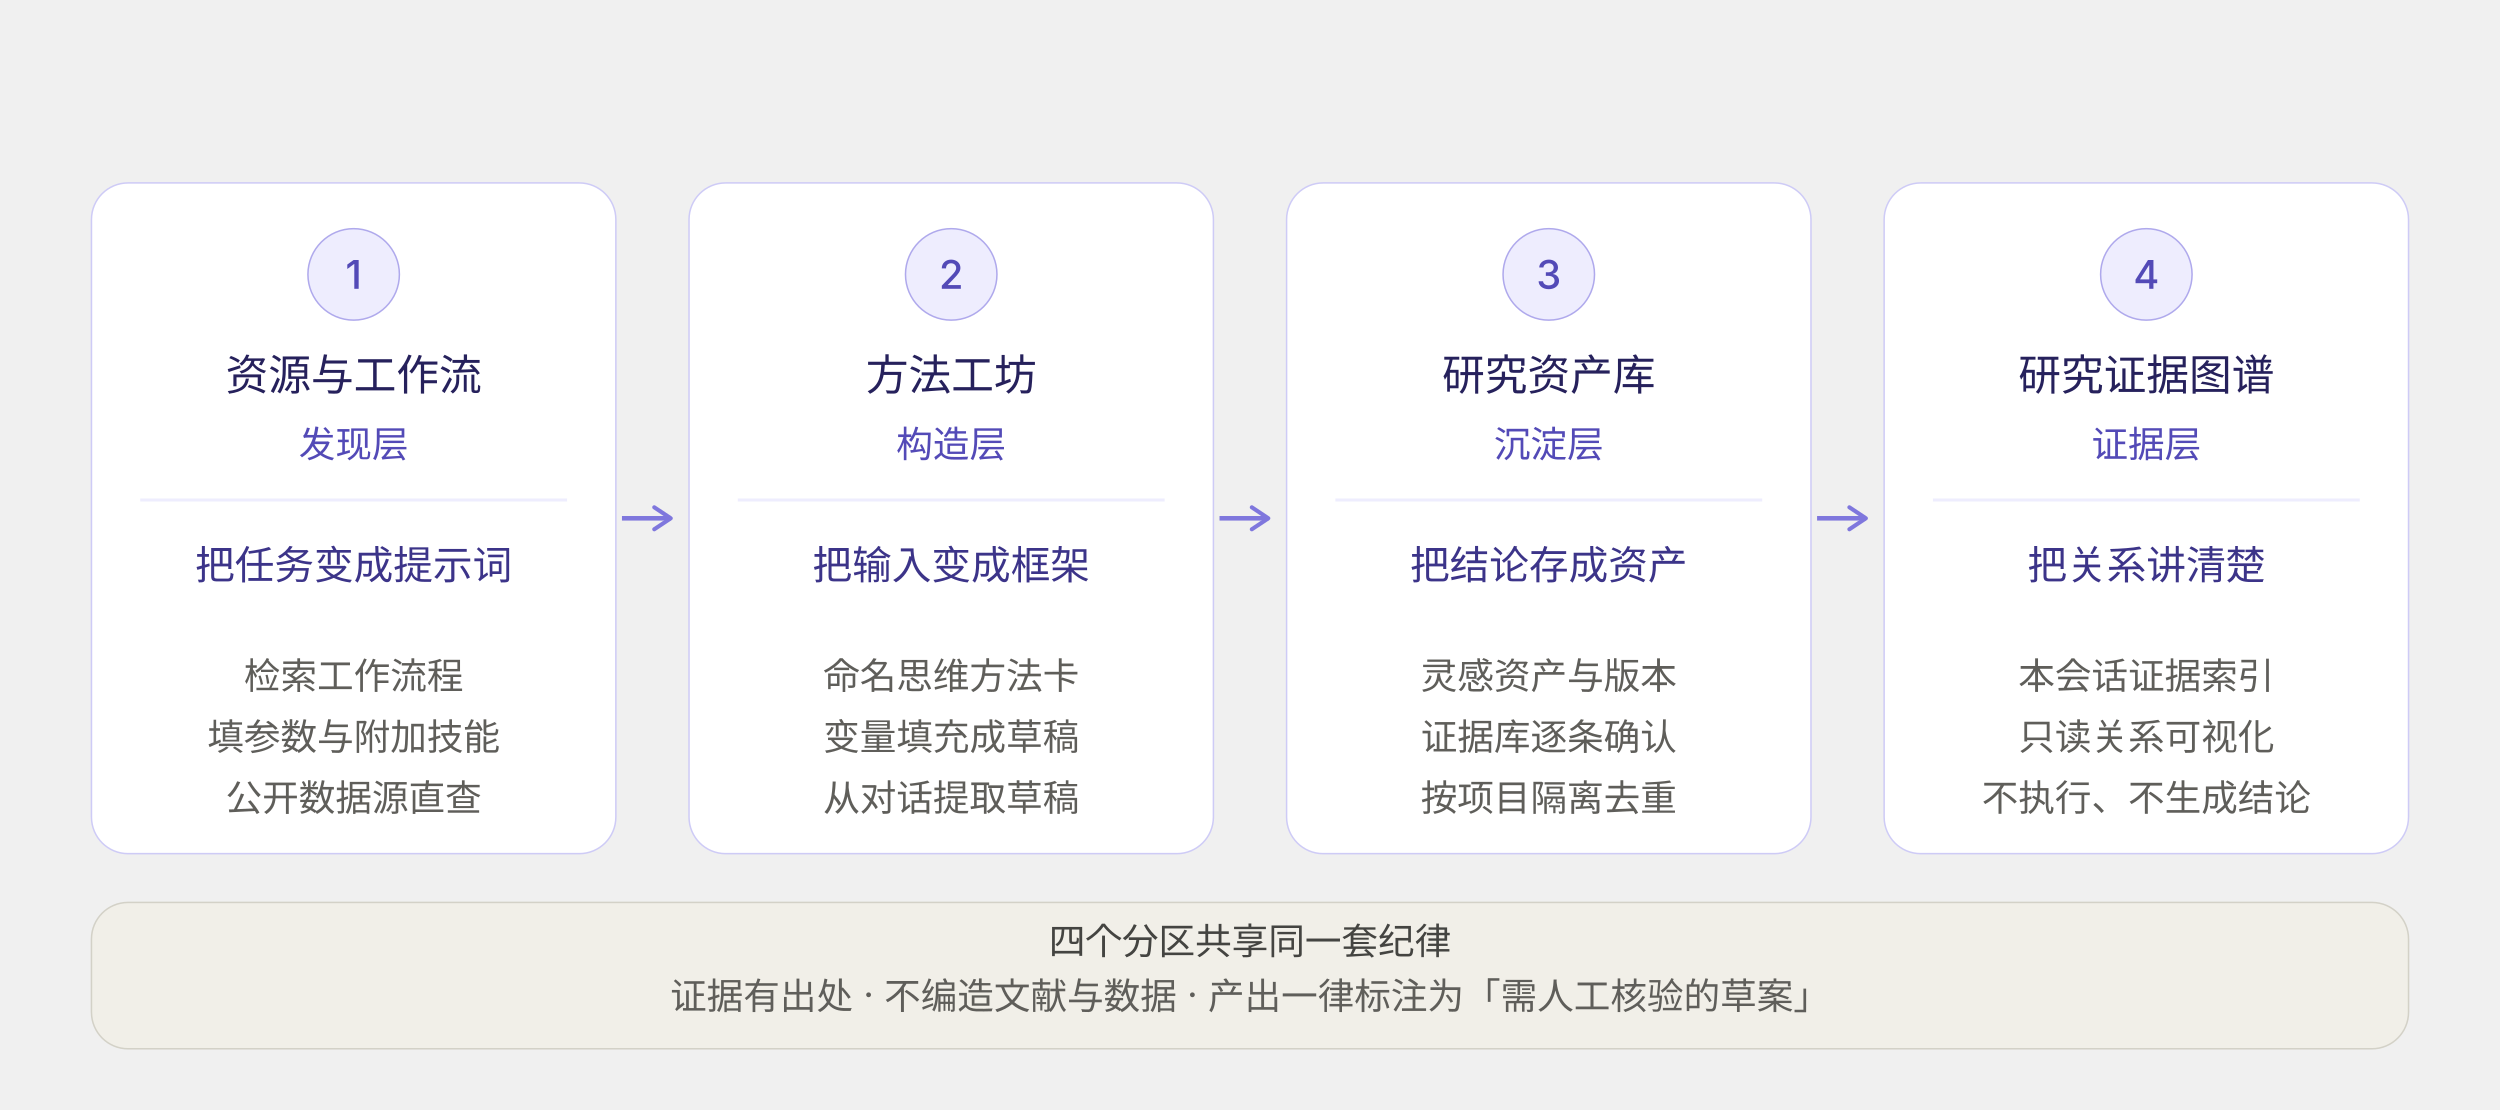
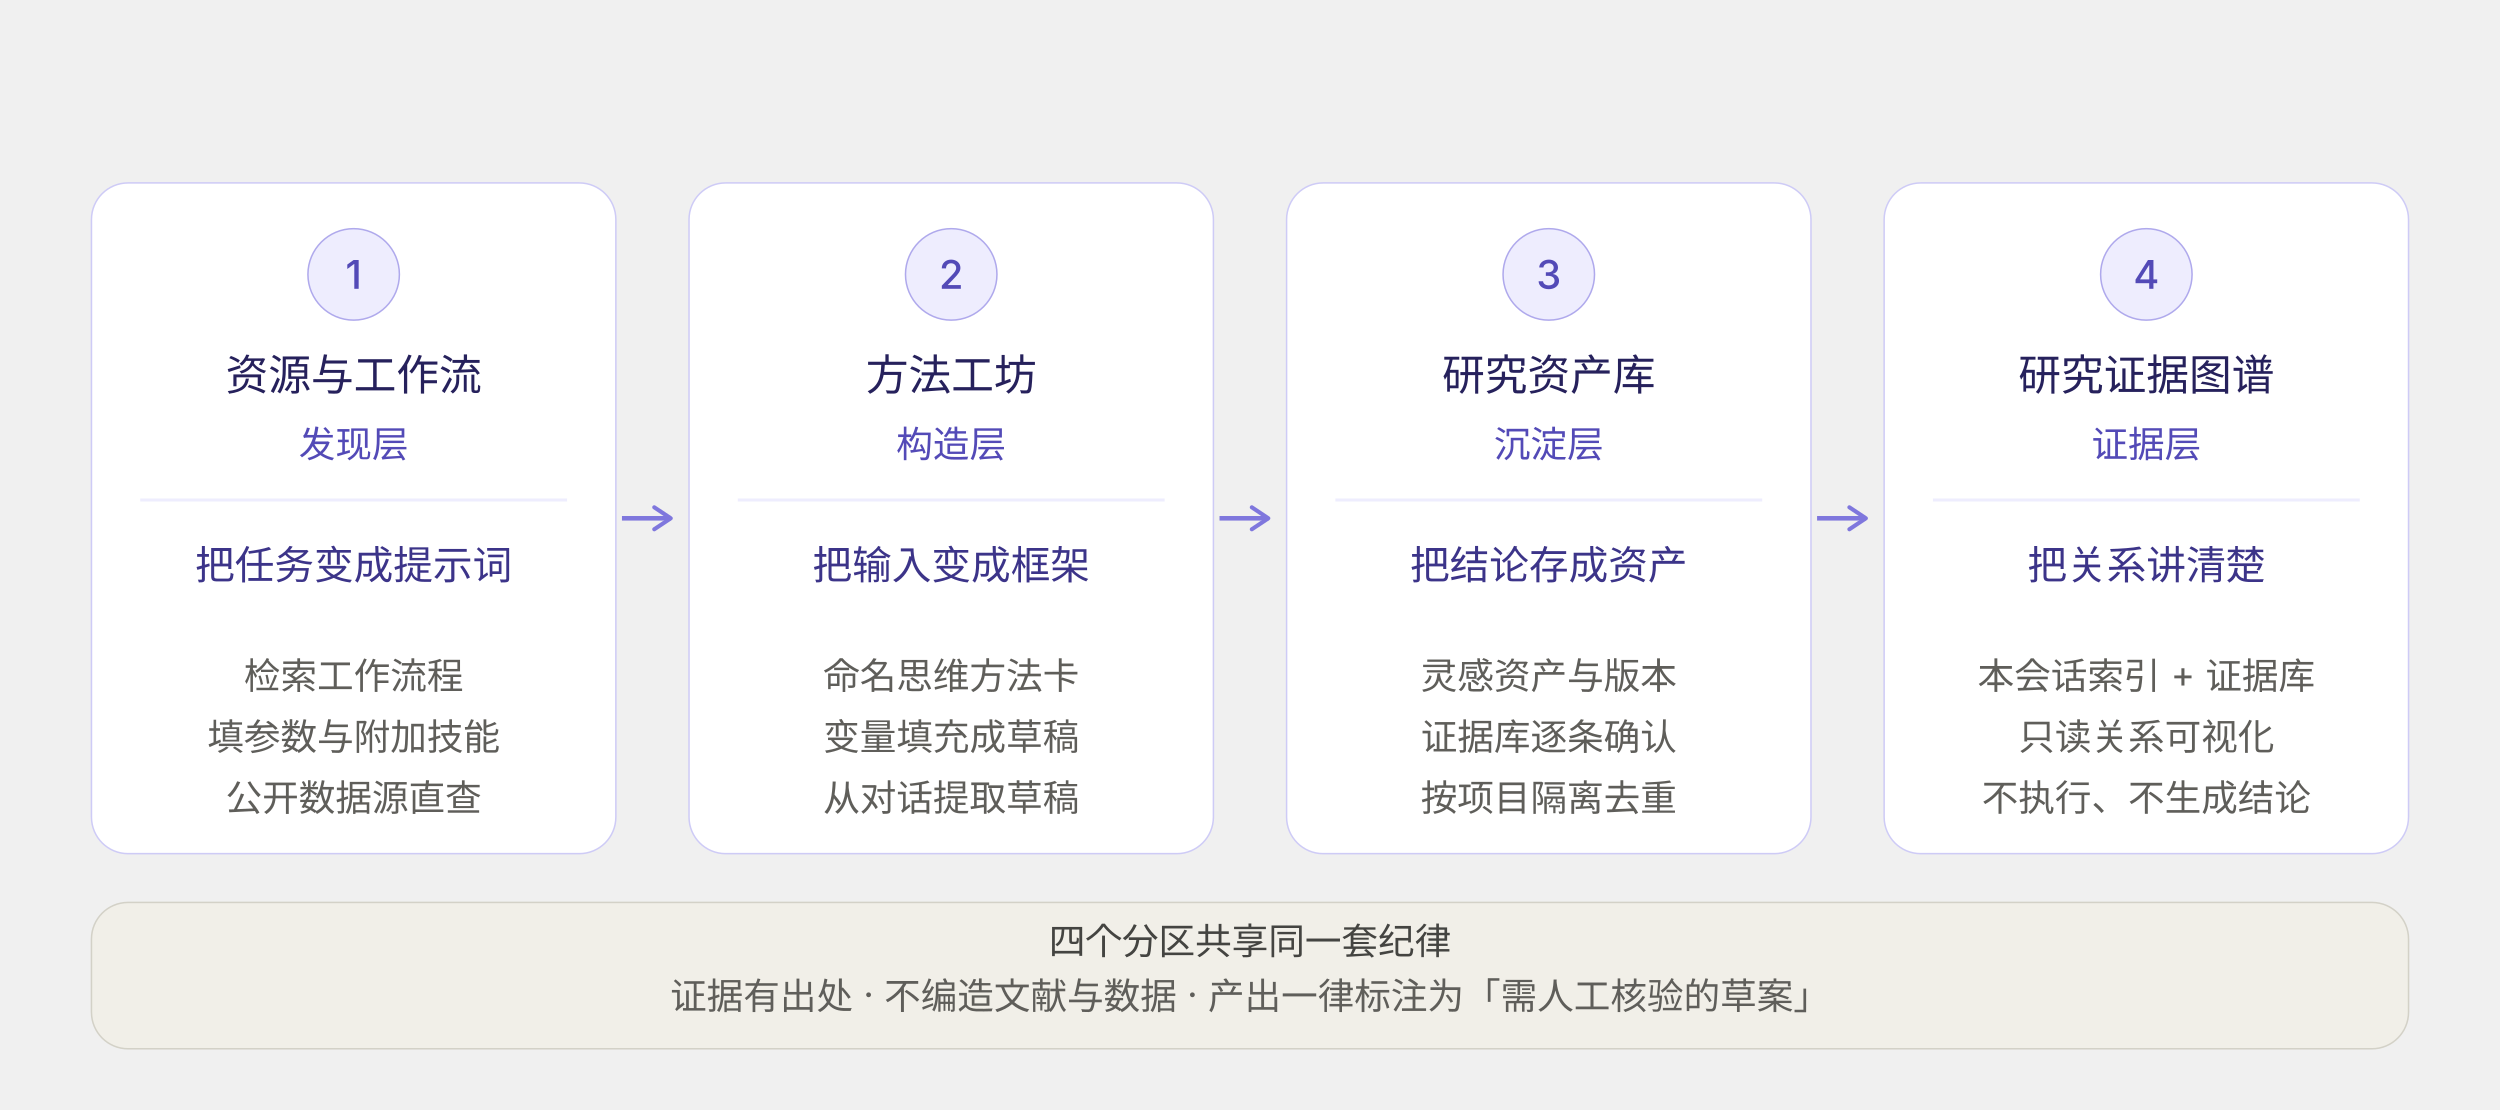
<svg xmlns="http://www.w3.org/2000/svg" viewBox="0 0 820 364" width="820" height="364" role="img" font-family="ui-sans-serif, -apple-system, 'PingFang SC', 'Microsoft YaHei', sans-serif">
  <defs>
    <marker id="a" viewBox="0 0 10 10" refX="8" refY="5" markerWidth="6" markerHeight="6" orient="auto-start-reverse">
      <path d="M2 1L8 5L2 9" fill="none" stroke="#7F77DD" stroke-width="1.5" stroke-linecap="round" stroke-linejoin="round" />
    </marker>
  </defs>
  <rect x="30" y="60" width="172" height="220" rx="12" fill="#FFFFFF" stroke="#CECBF6" stroke-width="0.5" />
  <circle cx="116" cy="90" r="15" fill="#EEEDFE" stroke="#AFA9EC" stroke-width="0.5" />
  <text x="116" y="90" font-size="13" font-weight="500" fill="#534AB7" text-anchor="middle" dominant-baseline="central">1</text>
  <text x="116" y="128" font-size="14" font-weight="500" fill="#26215C" text-anchor="middle">资源与工作流</text>
  <text x="116" y="150" font-size="12" fill="#534AB7" text-anchor="middle">发现层</text>
  <line x1="46" y1="164" x2="186" y2="164" stroke="#EEEDFE" stroke-width="1" />
  <text x="116" y="190" font-size="13" fill="#3C3489" text-anchor="middle">把任务变成提示词</text>
  <text x="116" y="226" font-size="12" fill="#5F5E5A" text-anchor="middle">检索工作流程</text>
  <text x="116" y="246" font-size="12" fill="#5F5E5A" text-anchor="middle">填参数与附加技能</text>
  <text x="116" y="266" font-size="12" fill="#5F5E5A" text-anchor="middle">公开数据源直查</text>
  <path d="M204 170 L220 170" fill="none" stroke="#7F77DD" stroke-width="1.5" marker-end="url(#a)" />
  <rect x="226" y="60" width="172" height="220" rx="12" fill="#FFFFFF" stroke="#CECBF6" stroke-width="0.5" />
  <circle cx="312" cy="90" r="15" fill="#EEEDFE" stroke="#AFA9EC" stroke-width="0.5" />
  <text x="312" y="90" font-size="13" font-weight="500" fill="#534AB7" text-anchor="middle" dominant-baseline="central">2</text>
  <text x="312" y="128" font-size="14" font-weight="500" fill="#26215C" text-anchor="middle">方法工坊</text>
  <text x="312" y="150" font-size="12" fill="#534AB7" text-anchor="middle">构造层</text>
  <line x1="242" y1="164" x2="382" y2="164" stroke="#EEEDFE" stroke-width="1" />
  <text x="312" y="190" font-size="13" fill="#3C3489" text-anchor="middle">把输入变成框架</text>
  <text x="312" y="226" font-size="12" fill="#5F5E5A" text-anchor="middle">命名思维方法卡</text>
  <text x="312" y="246" font-size="12" fill="#5F5E5A" text-anchor="middle">变量填充成草稿</text>
  <text x="312" y="266" font-size="12" fill="#5F5E5A" text-anchor="middle">从对话提取草稿</text>
  <path d="M400 170 L416 170" fill="none" stroke="#7F77DD" stroke-width="1.5" marker-end="url(#a)" />
  <rect x="422" y="60" width="172" height="220" rx="12" fill="#FFFFFF" stroke="#CECBF6" stroke-width="0.5" />
  <circle cx="508" cy="90" r="15" fill="#EEEDFE" stroke="#AFA9EC" stroke-width="0.5" />
  <text x="508" y="90" font-size="13" font-weight="500" fill="#534AB7" text-anchor="middle" dominant-baseline="central">3</text>
  <text x="508" y="128" font-size="14" font-weight="500" fill="#26215C" text-anchor="middle">研究资产库</text>
  <text x="508" y="150" font-size="12" fill="#534AB7" text-anchor="middle">沉淀层</text>
  <line x1="438" y1="164" x2="578" y2="164" stroke="#EEEDFE" stroke-width="1" />
  <text x="508" y="190" font-size="13" fill="#3C3489" text-anchor="middle">把结论存成资产</text>
  <text x="508" y="226" font-size="12" fill="#5F5E5A" text-anchor="middle">灵感资产与版本</text>
  <text x="508" y="246" font-size="12" fill="#5F5E5A" text-anchor="middle">证据库逐条确认</text>
  <text x="508" y="266" font-size="12" fill="#5F5E5A" text-anchor="middle">按项目隔离去重</text>
  <path d="M596 170 L612 170" fill="none" stroke="#7F77DD" stroke-width="1.5" marker-end="url(#a)" />
  <rect x="618" y="60" width="172" height="220" rx="12" fill="#FFFFFF" stroke="#CECBF6" stroke-width="0.5" />
  <circle cx="704" cy="90" r="15" fill="#EEEDFE" stroke="#AFA9EC" stroke-width="0.5" />
  <text x="704" y="90" font-size="13" font-weight="500" fill="#534AB7" text-anchor="middle" dominant-baseline="central">4</text>
  <text x="704" y="128" font-size="14" font-weight="500" fill="#26215C" text-anchor="middle">研究证据图谱</text>
  <text x="704" y="150" font-size="12" fill="#534AB7" text-anchor="middle">证据层</text>
  <line x1="634" y1="164" x2="774" y2="164" stroke="#EEEDFE" stroke-width="1" />
  <text x="704" y="190" font-size="13" fill="#3C3489" text-anchor="middle">把关系讲清楚</text>
-   <text x="704" y="226" font-size="12" fill="#5F5E5A" text-anchor="middle">本会话证据索引</text>
+   <text x="704" y="226" font-size="12" fill="#5F5E5A" text-anchor="middle">本会话索引 + 证据库</text>
  <text x="704" y="246" font-size="12" fill="#5F5E5A" text-anchor="middle">只读关系可视化</text>
  <text x="704" y="266" font-size="12" fill="#5F5E5A" text-anchor="middle">不执行、不生成结论</text>
  <rect x="30" y="296" width="760" height="48" rx="12" fill="#F1EFE8" stroke="#D3D1C7" stroke-width="0.5" />
  <text x="410" y="313" font-size="12" fill="#444441" text-anchor="middle">四个分区共享同一套纪律</text>
  <text x="410" y="331" font-size="12" fill="#5F5E5A" text-anchor="middle">证据有出处 · 不编造文献与数据 · 产出一律标注为「需人工核验的草案」</text>
</svg>
